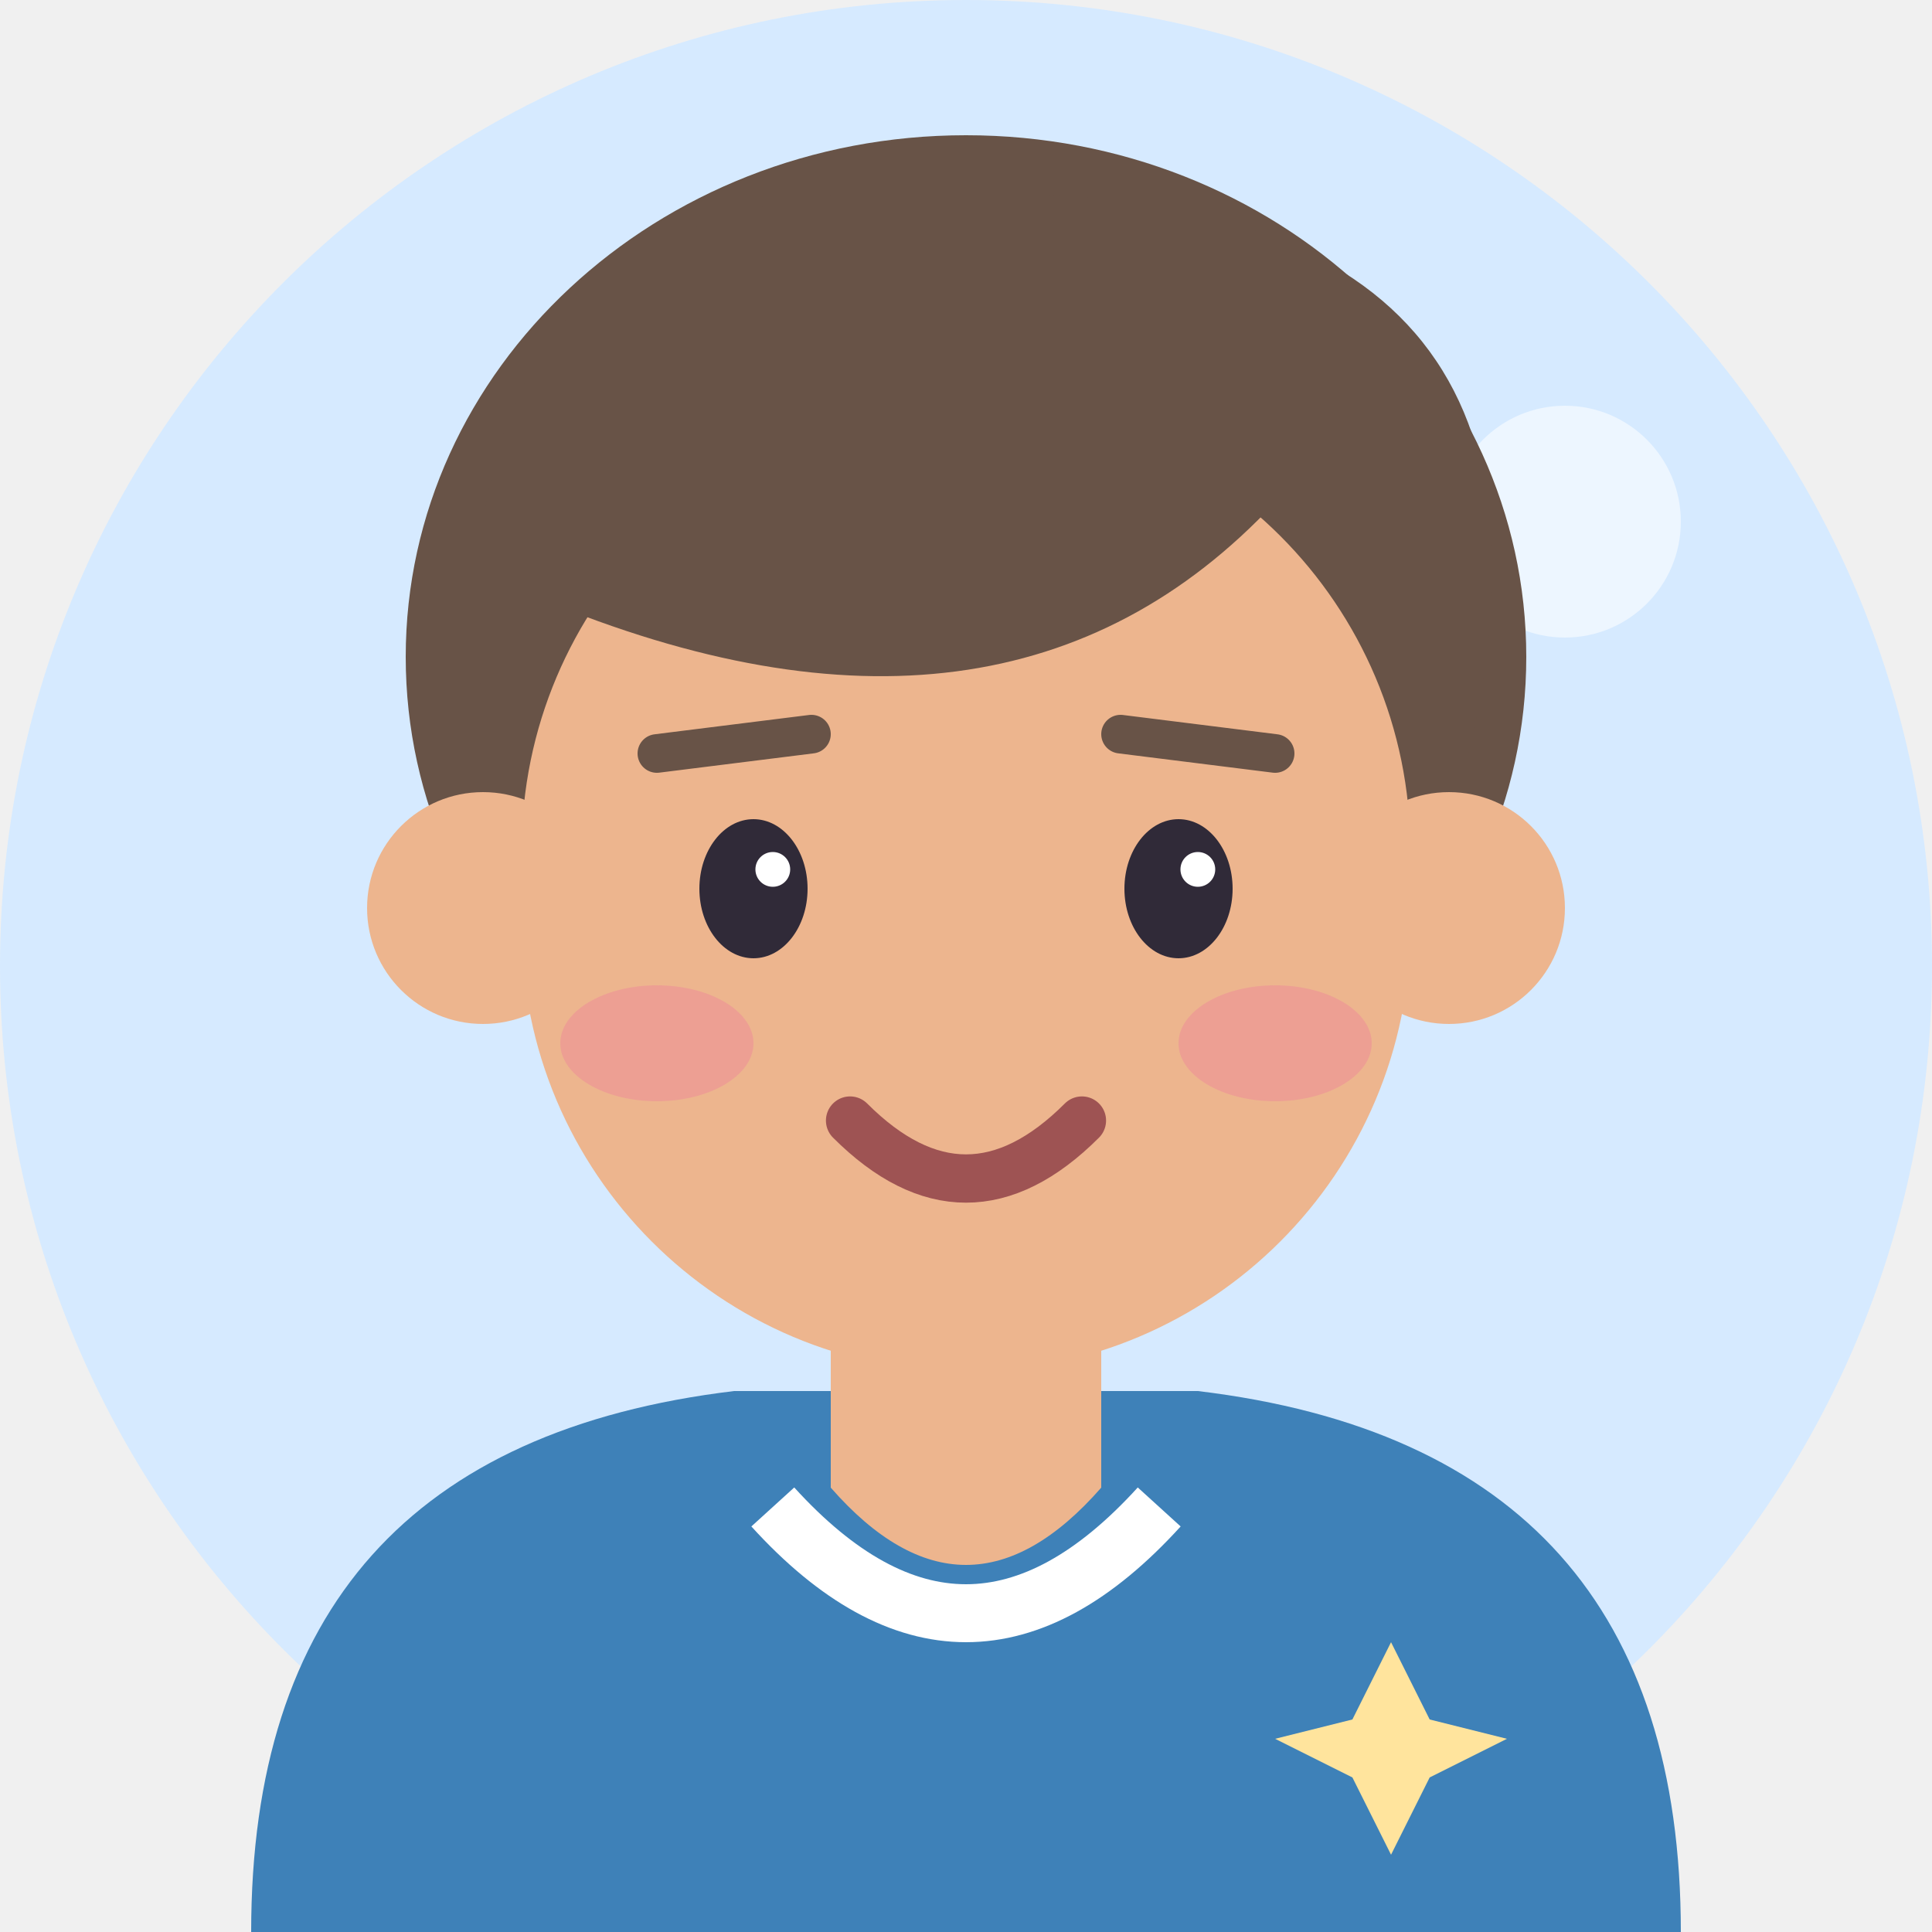
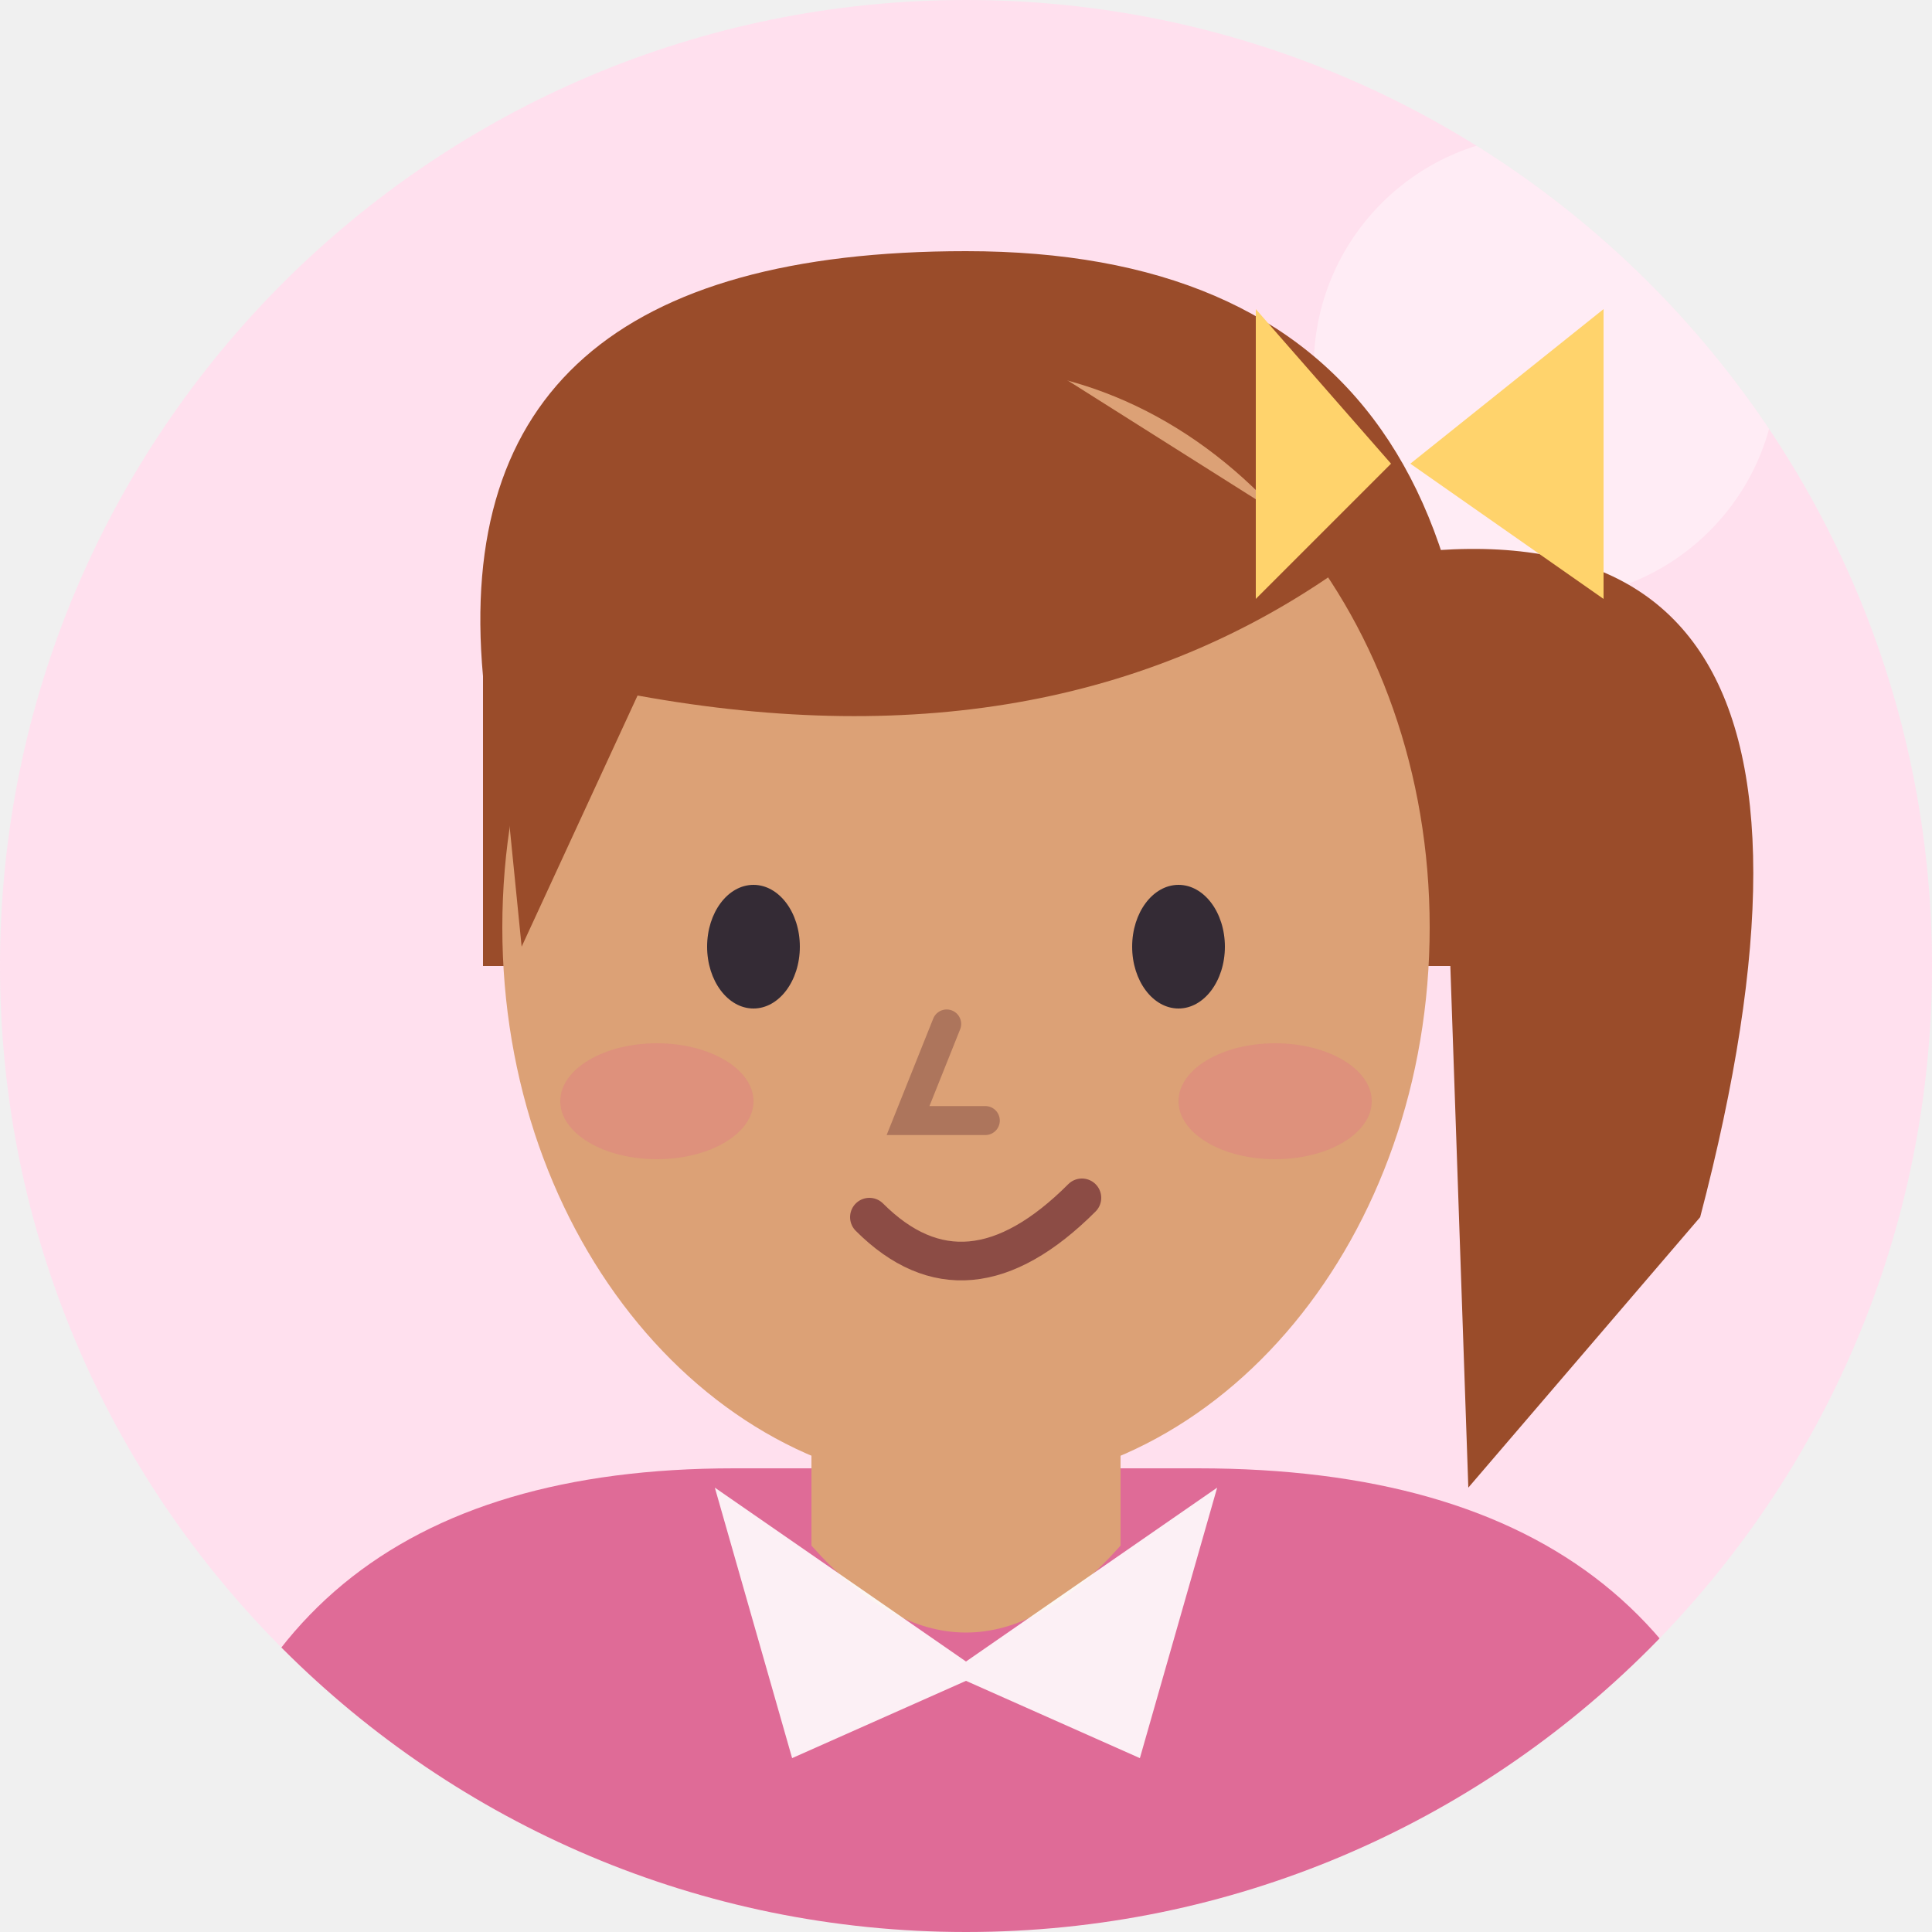
<svg xmlns="http://www.w3.org/2000/svg" viewBox="0 0 100 100">
-   <rect width="100" height="100" rx="50" fill="#d6eaff" />
-   <circle cx="81" cy="27" r="6" fill="#fff" opacity=".55" />
-   <ellipse cx="50" cy="34" rx="29" ry="27" fill="#685347" />
-   <path d="M13 100Q13 75 38 72H62Q87 75 87 100" fill="#3e81b8" />
-   <path d="M43 62H57V77Q50 85 43 77Z" fill="#edb58e" />
-   <circle cx="25" cy="47" r="6" fill="#edb58e" />
-   <circle cx="75" cy="47" r="6" fill="#edb58e" />
-   <rect x="27" y="21" width="46" height="50" rx="23" fill="#edb58e" />
-   <path d="M25 37Q22 8 51 10Q83 10 76 39L66 26Q52 41 28 31Z" fill="#685347" />
-   <path d="M34 39L42 38M58 38L66 39" stroke="#685347" stroke-width="2" stroke-linecap="round" />
-   <ellipse cx="39" cy="46" rx="2.8" ry="3.6" fill="#302a38" />
-   <ellipse cx="61" cy="46" rx="2.8" ry="3.6" fill="#302a38" />
-   <circle cx="40" cy="45" r=".9" fill="white" />
-   <circle cx="62" cy="45" r=".9" fill="white" />
-   <ellipse cx="34" cy="54" rx="5" ry="3" fill="#ed8d98" opacity=".55" />
-   <ellipse cx="66" cy="54" rx="5" ry="3" fill="#ed8d98" opacity=".55" />
-   <path d="M44 58Q50 64 56 58" stroke="#9e5353" stroke-width="2.5" fill="none" stroke-linecap="round" />
-   <path d="M40 78Q50 89 60 78" fill="none" stroke="#fff" stroke-width="3" />
-   <path d="M72 85L74 89L78 90L74 92L72 96L70 92L66 90L70 89Z" fill="#ffe49d" />
+   <defs>
+     <clipPath id="clip">
+       <circle cx="50" cy="50" r="50" />
+     </clipPath>
+   </defs>
+   <g clip-path="url(#clip)">
+     <path fill="#ffe0ee" d="M0 0H100V100H0Z" />
+     <circle cx="80" cy="19" r="12" fill="#fff" opacity=".4" />
+     <g fill="#9a4c2a">
+       <path d="M66 30Q99 21 88 63L76 77 75 48Z" />
+       <path d="M25 50V35Q23 13 50 13Q80 13 76 50Z" />
+     </g>
+     <path d="M9 100Q12 76 38 76H62Q89 76 92 100Z" fill="#df6b97" />
+     <path d="M42 65H58V80Q50 89 42 80Z" fill="#dca176" />
+     <path d="M37 77L50 86 63 77 59 91 50 87 41 91Z" fill="#fff" opacity=".9" />
+     <ellipse cx="50" cy="48" rx="24" ry="29" fill="#dca176" />
+     <g fill="#9a4c2a">
+       <path d="M26 39Q27 17 51 17L70 29Q55 40 33 36L27 49Z" />
+     </g>
+     <g fill="#342b35">
+       <ellipse cx="39" cy="49" rx="2.4" ry="3.2" />
+       <ellipse cx="61" cy="49" rx="2.4" ry="3.2" />
+     </g>
+     <g fill="#df7f82" opacity=".48">
+       <ellipse cx="34" cy="57" rx="5" ry="3" />
+       <ellipse cx="66" cy="57" rx="5" ry="3" />
+     </g>
+     <path d="M45 63Q50 68 56 62" fill="none" stroke="#8c4c45" stroke-width="2" stroke-linecap="round" />
+     <path d="M49 53L47 58H51" fill="none" stroke="#ad755c" stroke-width="1.5" stroke-linecap="round" />
+     <path d="M72 24L65 16 65 31Z M73 24L83 16 83 31Z" fill="#ffd36c" />
+   </g>
</svg>
